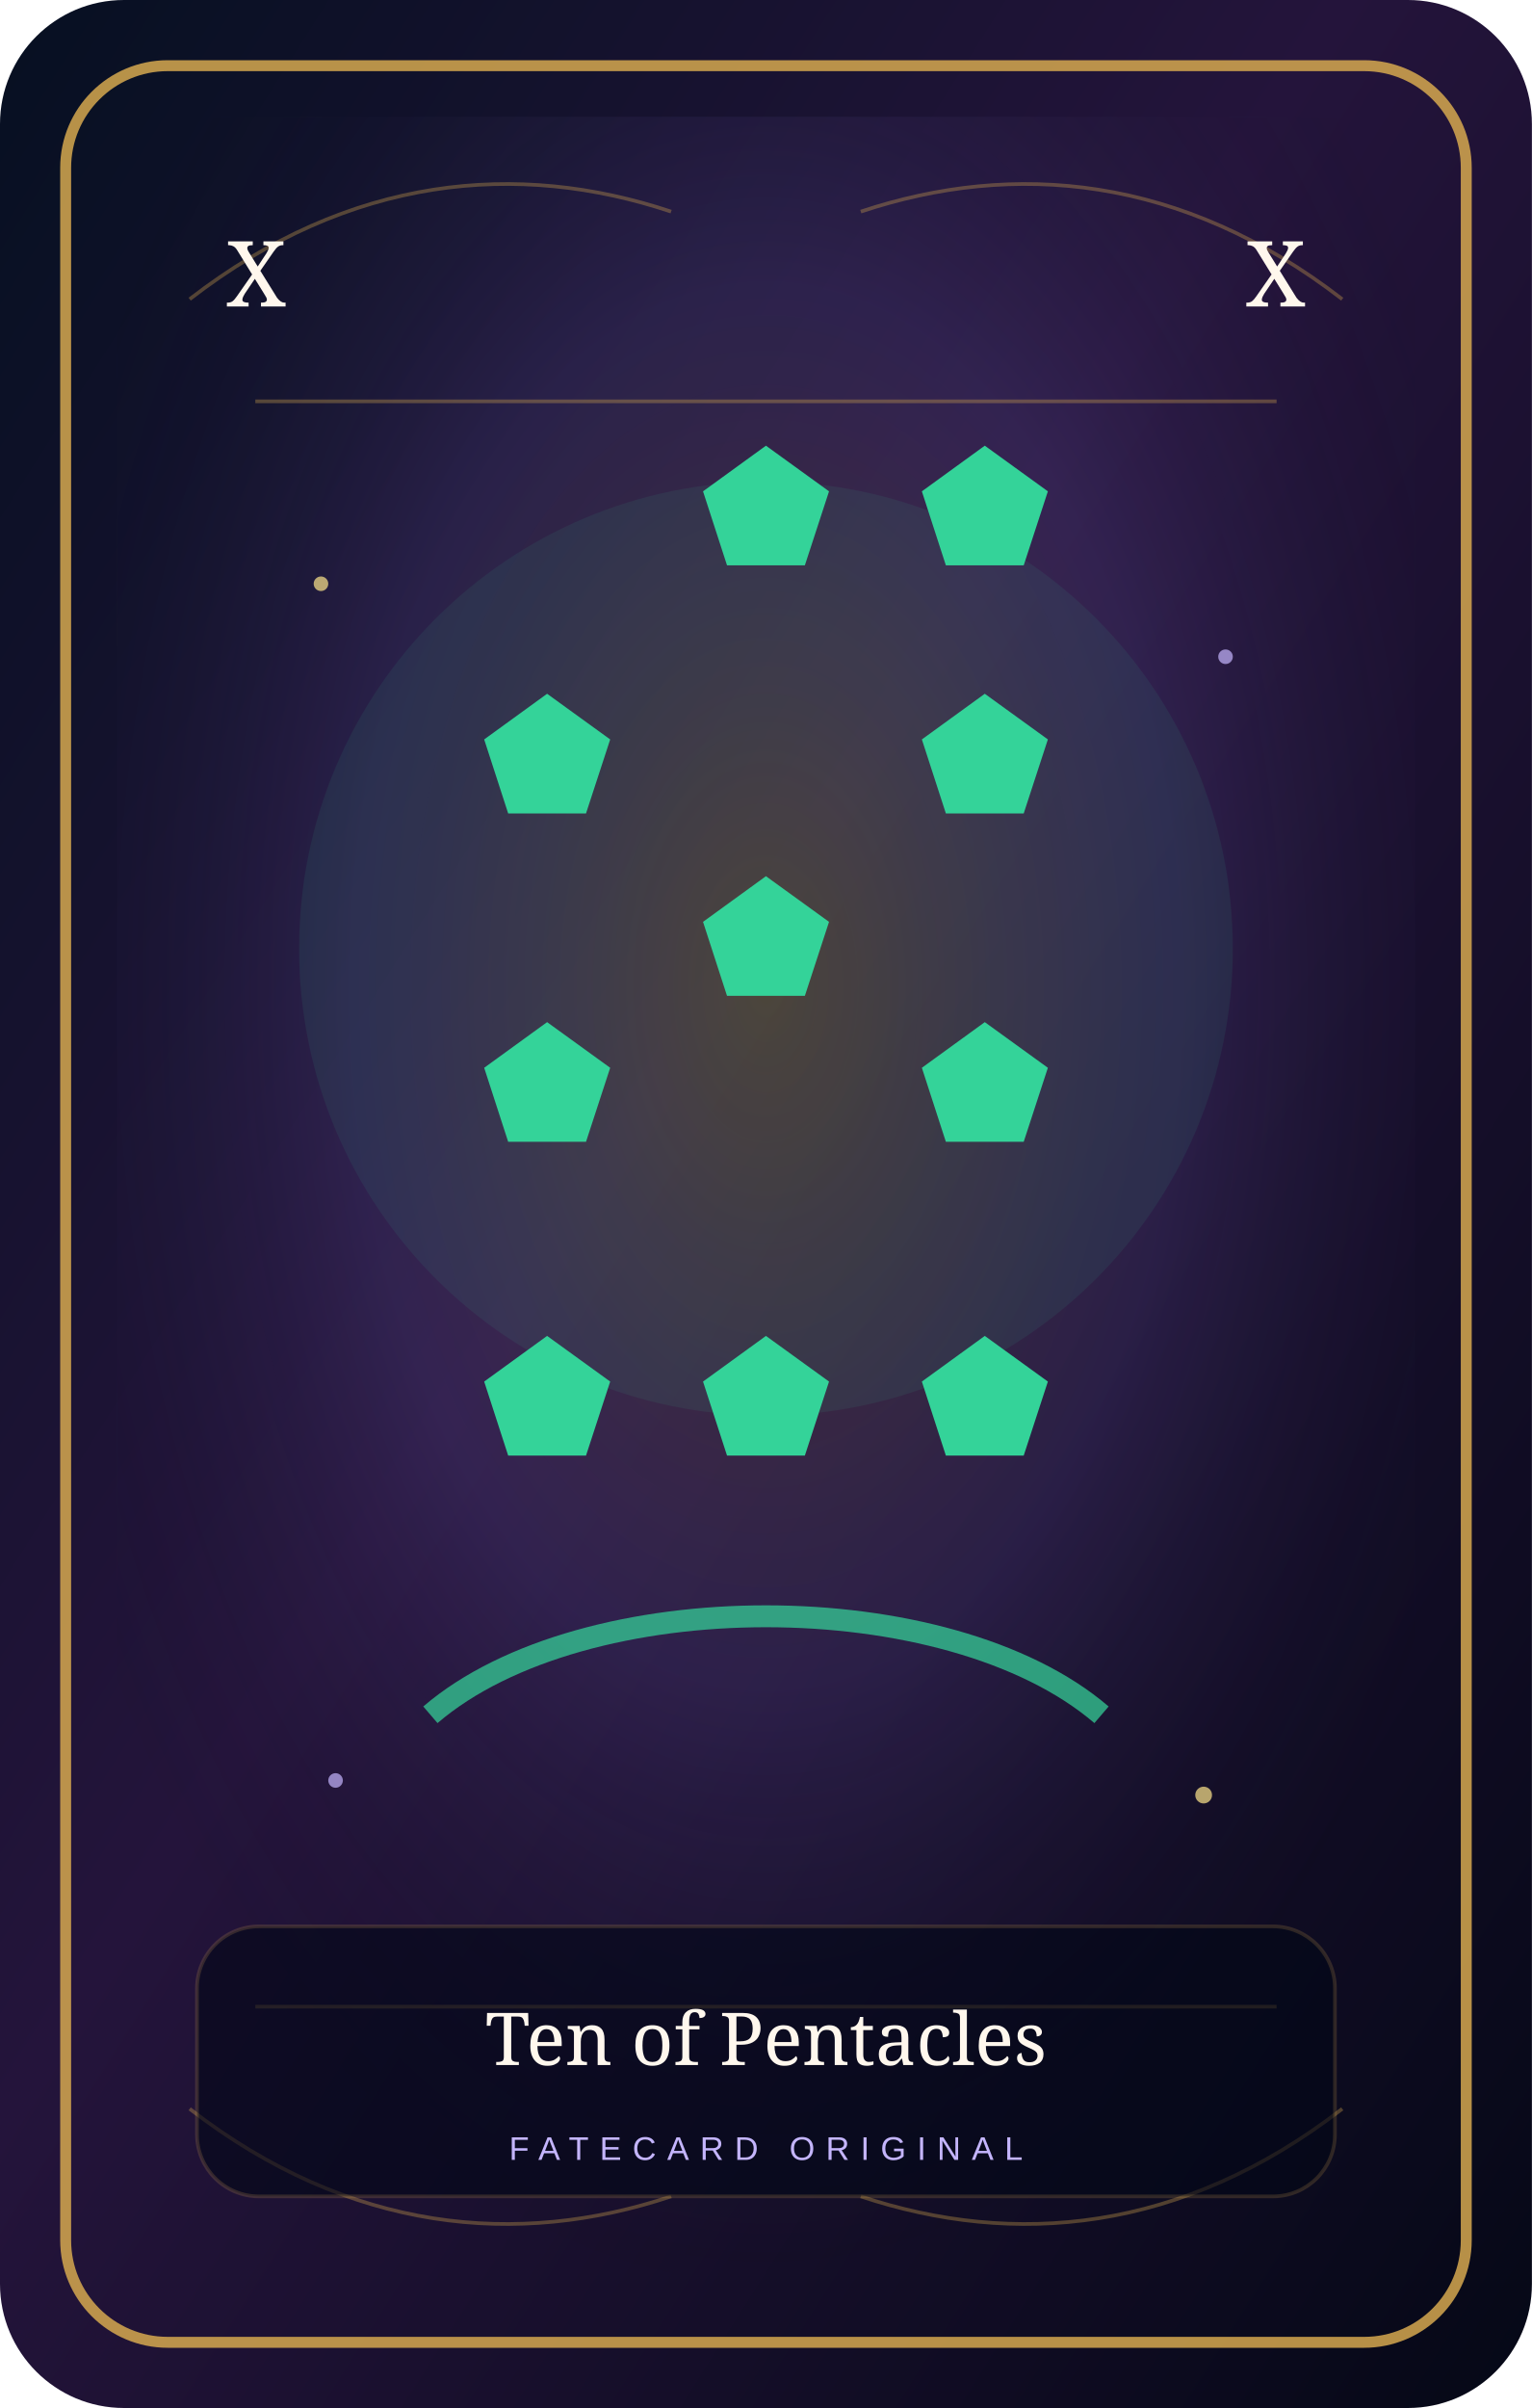
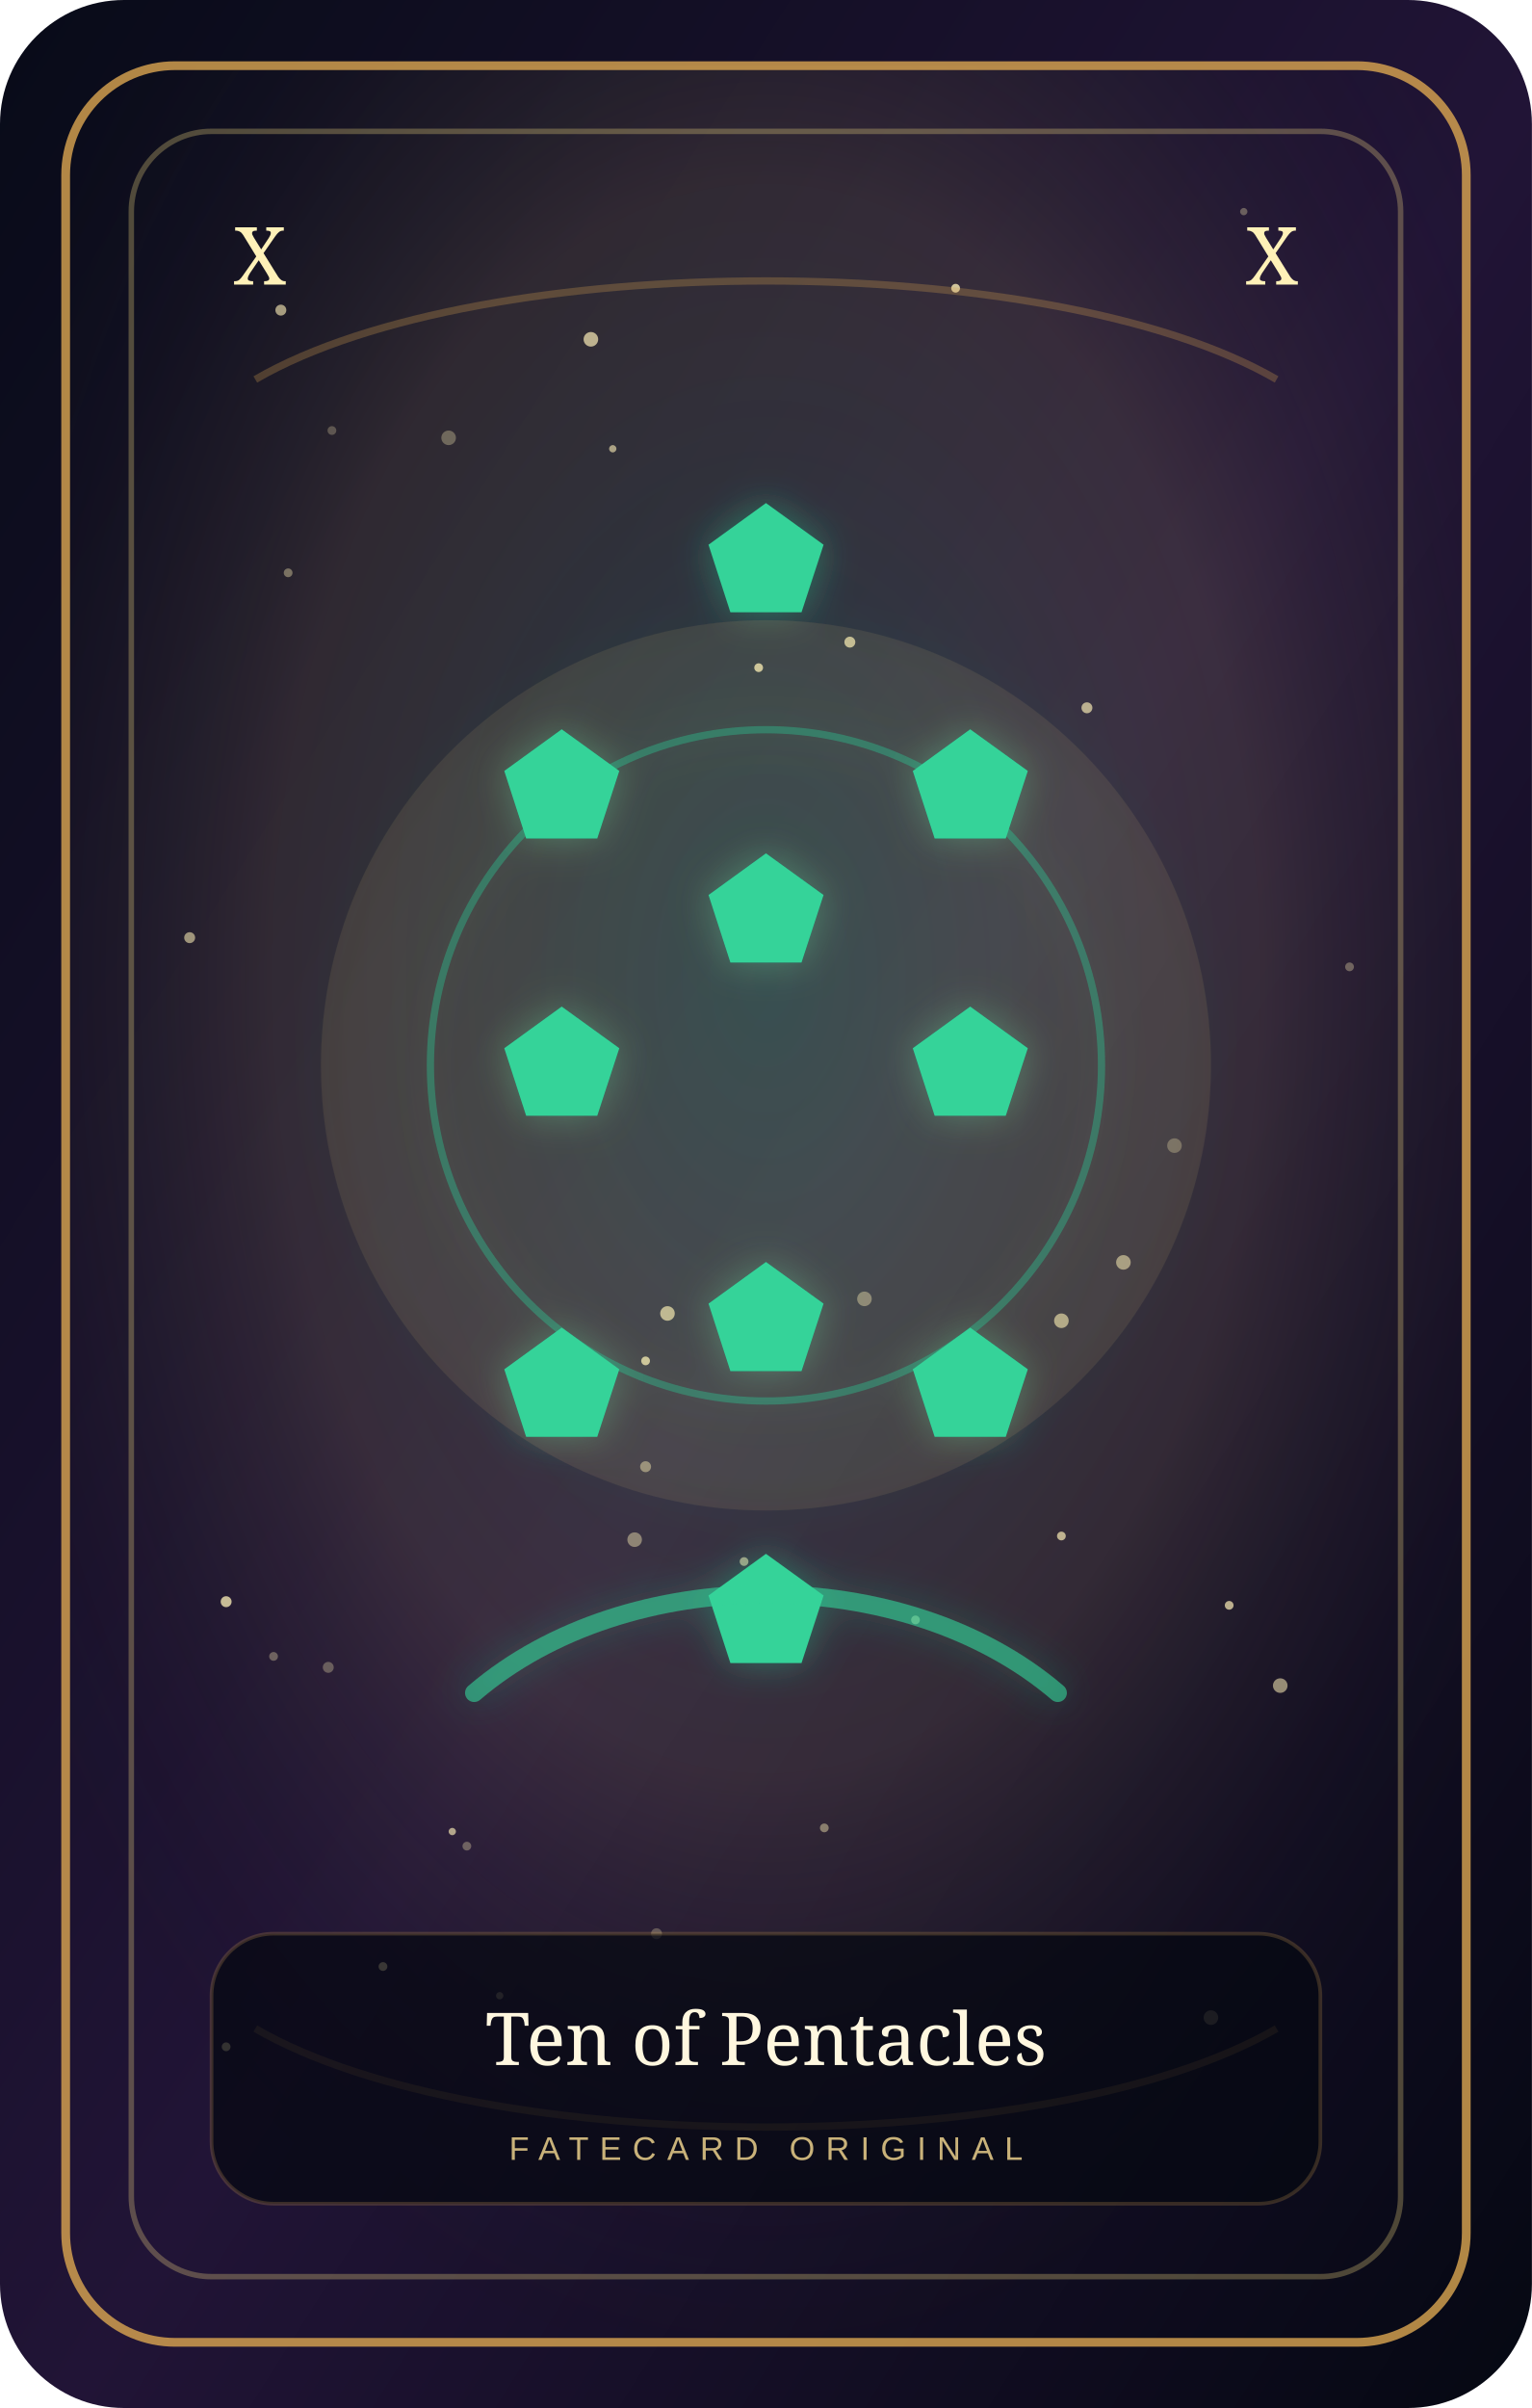
<svg xmlns="http://www.w3.org/2000/svg" width="420" height="660" viewBox="0 0 420 660" role="img" aria-label="Ten of Pentacles">
  <defs>
    <linearGradient id="bg" x1="0" y1="0" x2="1" y2="1">
-       <stop offset="0%" stop-color="#061021" />
-       <stop offset="44%" stop-color="#24143b" />
-       <stop offset="100%" stop-color="#050816" />
+       <stop stop-color="#080b18" />
+       <stop offset=".52" stop-color="#211436" />
+       <stop offset="1" stop-color="#050812" />
    </linearGradient>
-     <radialGradient id="halo" cx="50%" cy="40%" r="62%">
-       <stop offset="0%" stop-color="#facc15" stop-opacity=".20" />
-       <stop offset="52%" stop-color="#a78bfa" stop-opacity=".12" />
-       <stop offset="100%" stop-color="#000" stop-opacity="0" />
+     <radialGradient id="a" cx="50%" cy="40%" r="64%">
+       <stop stop-color="#34d399" stop-opacity=".22" />
+       <stop offset=".55" stop-color="#fde68a" stop-opacity=".12" />
+       <stop offset="1" stop-color="#000" stop-opacity="0" />
    </radialGradient>
    <filter id="glow">
-       <feGaussianBlur stdDeviation="3" />
+       <feDropShadow dx="0" dy="0" stdDeviation="5" flood-color="#34d399" flood-opacity=".42" />
    </filter>
  </defs>
  <rect width="420" height="660" rx="34" fill="url(#bg)" />
-   <rect x="18" y="18" width="384" height="624" rx="28" fill="none" stroke="#d6a84f" stroke-width="3" stroke-opacity=".85" />
-   <rect x="32" y="32" width="356" height="596" rx="22" fill="url(#halo)" />
-   <g fill="none" stroke="#d6a84f" stroke-opacity=".34">
-     <path d="M52 82 C96 48,142 44,184 58" />
-     <path d="M236 58 C278 44,324 48,368 82" />
-     <path d="M52 578 C96 612,142 616,184 602" />
-     <path d="M236 602 C278 616,324 612,368 578" />
-     <path d="M70 110 H350 M70 550 H350" />
+   <rect x="18" y="18" width="384" height="624" rx="30" fill="url(#a)" stroke="#d6a24f" stroke-opacity=".82" stroke-width="2.4" />
+   <rect x="36" y="36" width="348" height="588" rx="22" fill="none" stroke="#fde68a" stroke-opacity=".28" stroke-width="1.5" />
+   <circle cx="168" cy="123" r="1" fill="#fff1b8" opacity="0.59" />
+   <circle cx="291" cy="362" r="2" fill="#fff1b8" opacity="0.60" />
+   <circle cx="370" cy="265" r="1.2" fill="#fff1b8" opacity="0.33" />
+   <circle cx="308" cy="346" r="2" fill="#fff1b8" opacity="0.54" />
+   <circle cx="137" cy="547" r="1" fill="#fff1b8" opacity="0.38" />
+   <circle cx="208" cy="183" r="1.2" fill="#fff1b8" opacity="0.75" />
+   <circle cx="177" cy="402" r="1.5" fill="#fff1b8" opacity="0.45" />
+   <circle cx="262" cy="79" r="1.2" fill="#fff1b8" opacity="0.77" />
+   <circle cx="91" cy="118" r="1.2" fill="#fff1b8" opacity="0.26" />
+   <circle cx="75" cy="454" r="1.2" fill="#fff1b8" opacity="0.33" />
+   <circle cx="226" cy="501" r="1.2" fill="#fff1b8" opacity="0.43" />
+   <circle cx="298" cy="194" r="1.5" fill="#fff1b8" opacity="0.66" />
+   <circle cx="341" cy="58" r="1" fill="#fff1b8" opacity="0.32" />
+   <circle cx="123" cy="120" r="2" fill="#fff1b8" opacity="0.31" />
+   <circle cx="183" cy="360" r="2" fill="#fff1b8" opacity="0.67" />
+   <circle cx="337" cy="440" r="1.2" fill="#fff1b8" opacity="0.69" />
+   <circle cx="233" cy="176" r="1.5" fill="#fff1b8" opacity="0.70" />
+   <circle cx="105" cy="539" r="1.2" fill="#fff1b8" opacity="0.77" />
+   <circle cx="251" cy="444" r="1.2" fill="#fff1b8" opacity="0.56" />
+   <circle cx="79" cy="157" r="1.2" fill="#fff1b8" opacity="0.38" />
+   <circle cx="180" cy="530" r="1.5" fill="#fff1b8" opacity="0.27" />
+   <circle cx="218" cy="261" r="1.5" fill="#fff1b8" opacity="0.67" />
+   <circle cx="90" cy="457" r="1.5" fill="#fff1b8" opacity="0.30" />
+   <circle cx="177" cy="373" r="1.2" fill="#fff1b8" opacity="0.75" />
+   <circle cx="124" cy="502" r="1" fill="#fff1b8" opacity="0.64" />
+   <circle cx="322" cy="314" r="2" fill="#fff1b8" opacity="0.29" />
+   <circle cx="291" cy="421" r="1.2" fill="#fff1b8" opacity="0.68" />
+   <circle cx="237" cy="356" r="2" fill="#fff1b8" opacity="0.40" />
+   <circle cx="52" cy="257" r="1.5" fill="#fff1b8" opacity="0.56" />
+   <circle cx="174" cy="422" r="2" fill="#fff1b8" opacity="0.43" />
+   <circle cx="62" cy="561" r="1.2" fill="#fff1b8" opacity="0.67" />
+   <circle cx="351" cy="462" r="2" fill="#fff1b8" opacity="0.54" />
+   <circle cx="77" cy="85" r="1.5" fill="#fff1b8" opacity="0.61" />
+   <circle cx="204" cy="428" r="1.2" fill="#fff1b8" opacity="0.56" />
+   <circle cx="62" cy="439" r="1.5" fill="#fff1b8" opacity="0.75" />
+   <circle cx="332" cy="553" r="2" fill="#fff1b8" opacity="0.31" />
+   <circle cx="162" cy="93" r="2" fill="#fff1b8" opacity="0.68" />
+   <circle cx="128" cy="506" r="1.2" fill="#fff1b8" opacity="0.32" />
+   <path d="M70 104 C132 68 288 68 350 104 M70 556 C132 592 288 592 350 556" fill="none" stroke="#d6a24f" stroke-opacity=".28" stroke-width="2" />
+   <text x="64" y="78" fill="#fff1b8" font-size="22" font-family="Georgia,serif">X</text>
+   <text x="356" y="78" text-anchor="end" fill="#fff1b8" font-size="22" font-family="Georgia,serif">X</text>
+   <g filter="url(#glow)">
+     <circle cx="210" cy="292" r="122" fill="#fde68a" opacity=".08" />
+     <circle cx="210" cy="292" r="92" fill="none" stroke="#34d399" stroke-opacity=".36" stroke-width="2" />
+     <text x="210" y="156" text-anchor="middle" dominant-baseline="middle" font-size="42" fill="#34d399" font-family="Georgia,serif">⬟</text>
+     <text x="154" y="218" text-anchor="middle" dominant-baseline="middle" font-size="42" fill="#34d399" font-family="Georgia,serif">⬟</text>
+     <text x="266" y="218" text-anchor="middle" dominant-baseline="middle" font-size="42" fill="#34d399" font-family="Georgia,serif">⬟</text>
+     <text x="154" y="294" text-anchor="middle" dominant-baseline="middle" font-size="42" fill="#34d399" font-family="Georgia,serif">⬟</text>
+     <text x="266" y="294" text-anchor="middle" dominant-baseline="middle" font-size="42" fill="#34d399" font-family="Georgia,serif">⬟</text>
+     <text x="210" y="364" text-anchor="middle" dominant-baseline="middle" font-size="42" fill="#34d399" font-family="Georgia,serif">⬟</text>
+     <text x="210" y="252" text-anchor="middle" dominant-baseline="middle" font-size="42" fill="#34d399" font-family="Georgia,serif">⬟</text>
+     <text x="154" y="382" text-anchor="middle" dominant-baseline="middle" font-size="42" fill="#34d399" font-family="Georgia,serif">⬟</text>
+     <text x="266" y="382" text-anchor="middle" dominant-baseline="middle" font-size="42" fill="#34d399" font-family="Georgia,serif">⬟</text>
+     <text x="210" y="444" text-anchor="middle" dominant-baseline="middle" font-size="42" fill="#34d399" font-family="Georgia,serif">⬟</text>
+     <path d="M130 464 C172 428 248 428 290 464" fill="none" stroke="#34d399" stroke-width="5" stroke-linecap="round" opacity=".6" />
  </g>
-   <text x="62" y="84" font-size="25" fill="#fff7ed" font-family="Georgia,serif">X</text>
-   <text x="358" y="84" text-anchor="end" font-size="25" fill="#fff7ed" font-family="Georgia,serif">X</text>
-   <g>
-     <circle cx="210" cy="260" r="128" fill="#34d399" opacity=".08" />
-     <text x="210" y="142" text-anchor="middle" dominant-baseline="middle" font-size="46" font-family="Georgia,serif" fill="#34d399">⬟</text>
-     <text x="150" y="210" text-anchor="middle" dominant-baseline="middle" font-size="46" font-family="Georgia,serif" fill="#34d399">⬟</text>
-     <text x="270" y="210" text-anchor="middle" dominant-baseline="middle" font-size="46" font-family="Georgia,serif" fill="#34d399">⬟</text>
-     <text x="150" y="300" text-anchor="middle" dominant-baseline="middle" font-size="46" font-family="Georgia,serif" fill="#34d399">⬟</text>
-     <text x="270" y="300" text-anchor="middle" dominant-baseline="middle" font-size="46" font-family="Georgia,serif" fill="#34d399">⬟</text>
-     <text x="210" y="386" text-anchor="middle" dominant-baseline="middle" font-size="46" font-family="Georgia,serif" fill="#34d399">⬟</text>
-     <text x="210" y="260" text-anchor="middle" dominant-baseline="middle" font-size="46" font-family="Georgia,serif" fill="#34d399">⬟</text>
-     <text x="150" y="386" text-anchor="middle" dominant-baseline="middle" font-size="46" font-family="Georgia,serif" fill="#34d399">⬟</text>
-     <text x="270" y="142" text-anchor="middle" dominant-baseline="middle" font-size="46" font-family="Georgia,serif" fill="#34d399">⬟</text>
-     <text x="270" y="386" text-anchor="middle" dominant-baseline="middle" font-size="46" font-family="Georgia,serif" fill="#34d399">⬟</text>
-     <path d="M118 470 C160 434,260 434,302 470" stroke="#34d399" stroke-width="6" fill="none" opacity=".72" />
-   </g>
-   <g opacity=".7">
-     <circle cx="88" cy="160" r="2" fill="#fde68a" />
-     <circle cx="336" cy="180" r="2" fill="#c4b5fd" />
-     <circle cx="330" cy="492" r="2.3" fill="#fde68a" />
-     <circle cx="92" cy="488" r="2" fill="#c4b5fd" />
-   </g>
-   <rect x="54" y="528" width="312" height="74" rx="17" fill="#020617" opacity=".62" stroke="#d6a84f" stroke-opacity=".30" />
-   <text x="210" y="566" text-anchor="middle" font-size="20" font-family="Georgia,serif" fill="#fff7ed">Ten of Pentacles</text>
-   <text x="210" y="592" text-anchor="middle" font-size="9" font-family="Arial,sans-serif" letter-spacing="3" fill="#c4b5fd">FATECARD ORIGINAL</text>
+   <rect x="58" y="530" width="304" height="74" rx="17" fill="#050812" opacity=".74" stroke="#d6a24f" stroke-opacity=".30" />
+   <text x="210" y="566" text-anchor="middle" fill="#fff7df" font-size="20" font-family="Georgia,serif">Ten of Pentacles</text>
+   <text x="210" y="592" text-anchor="middle" fill="#c9b27a" font-size="9" font-family="Arial" letter-spacing="3">FATECARD ORIGINAL</text>
</svg>
